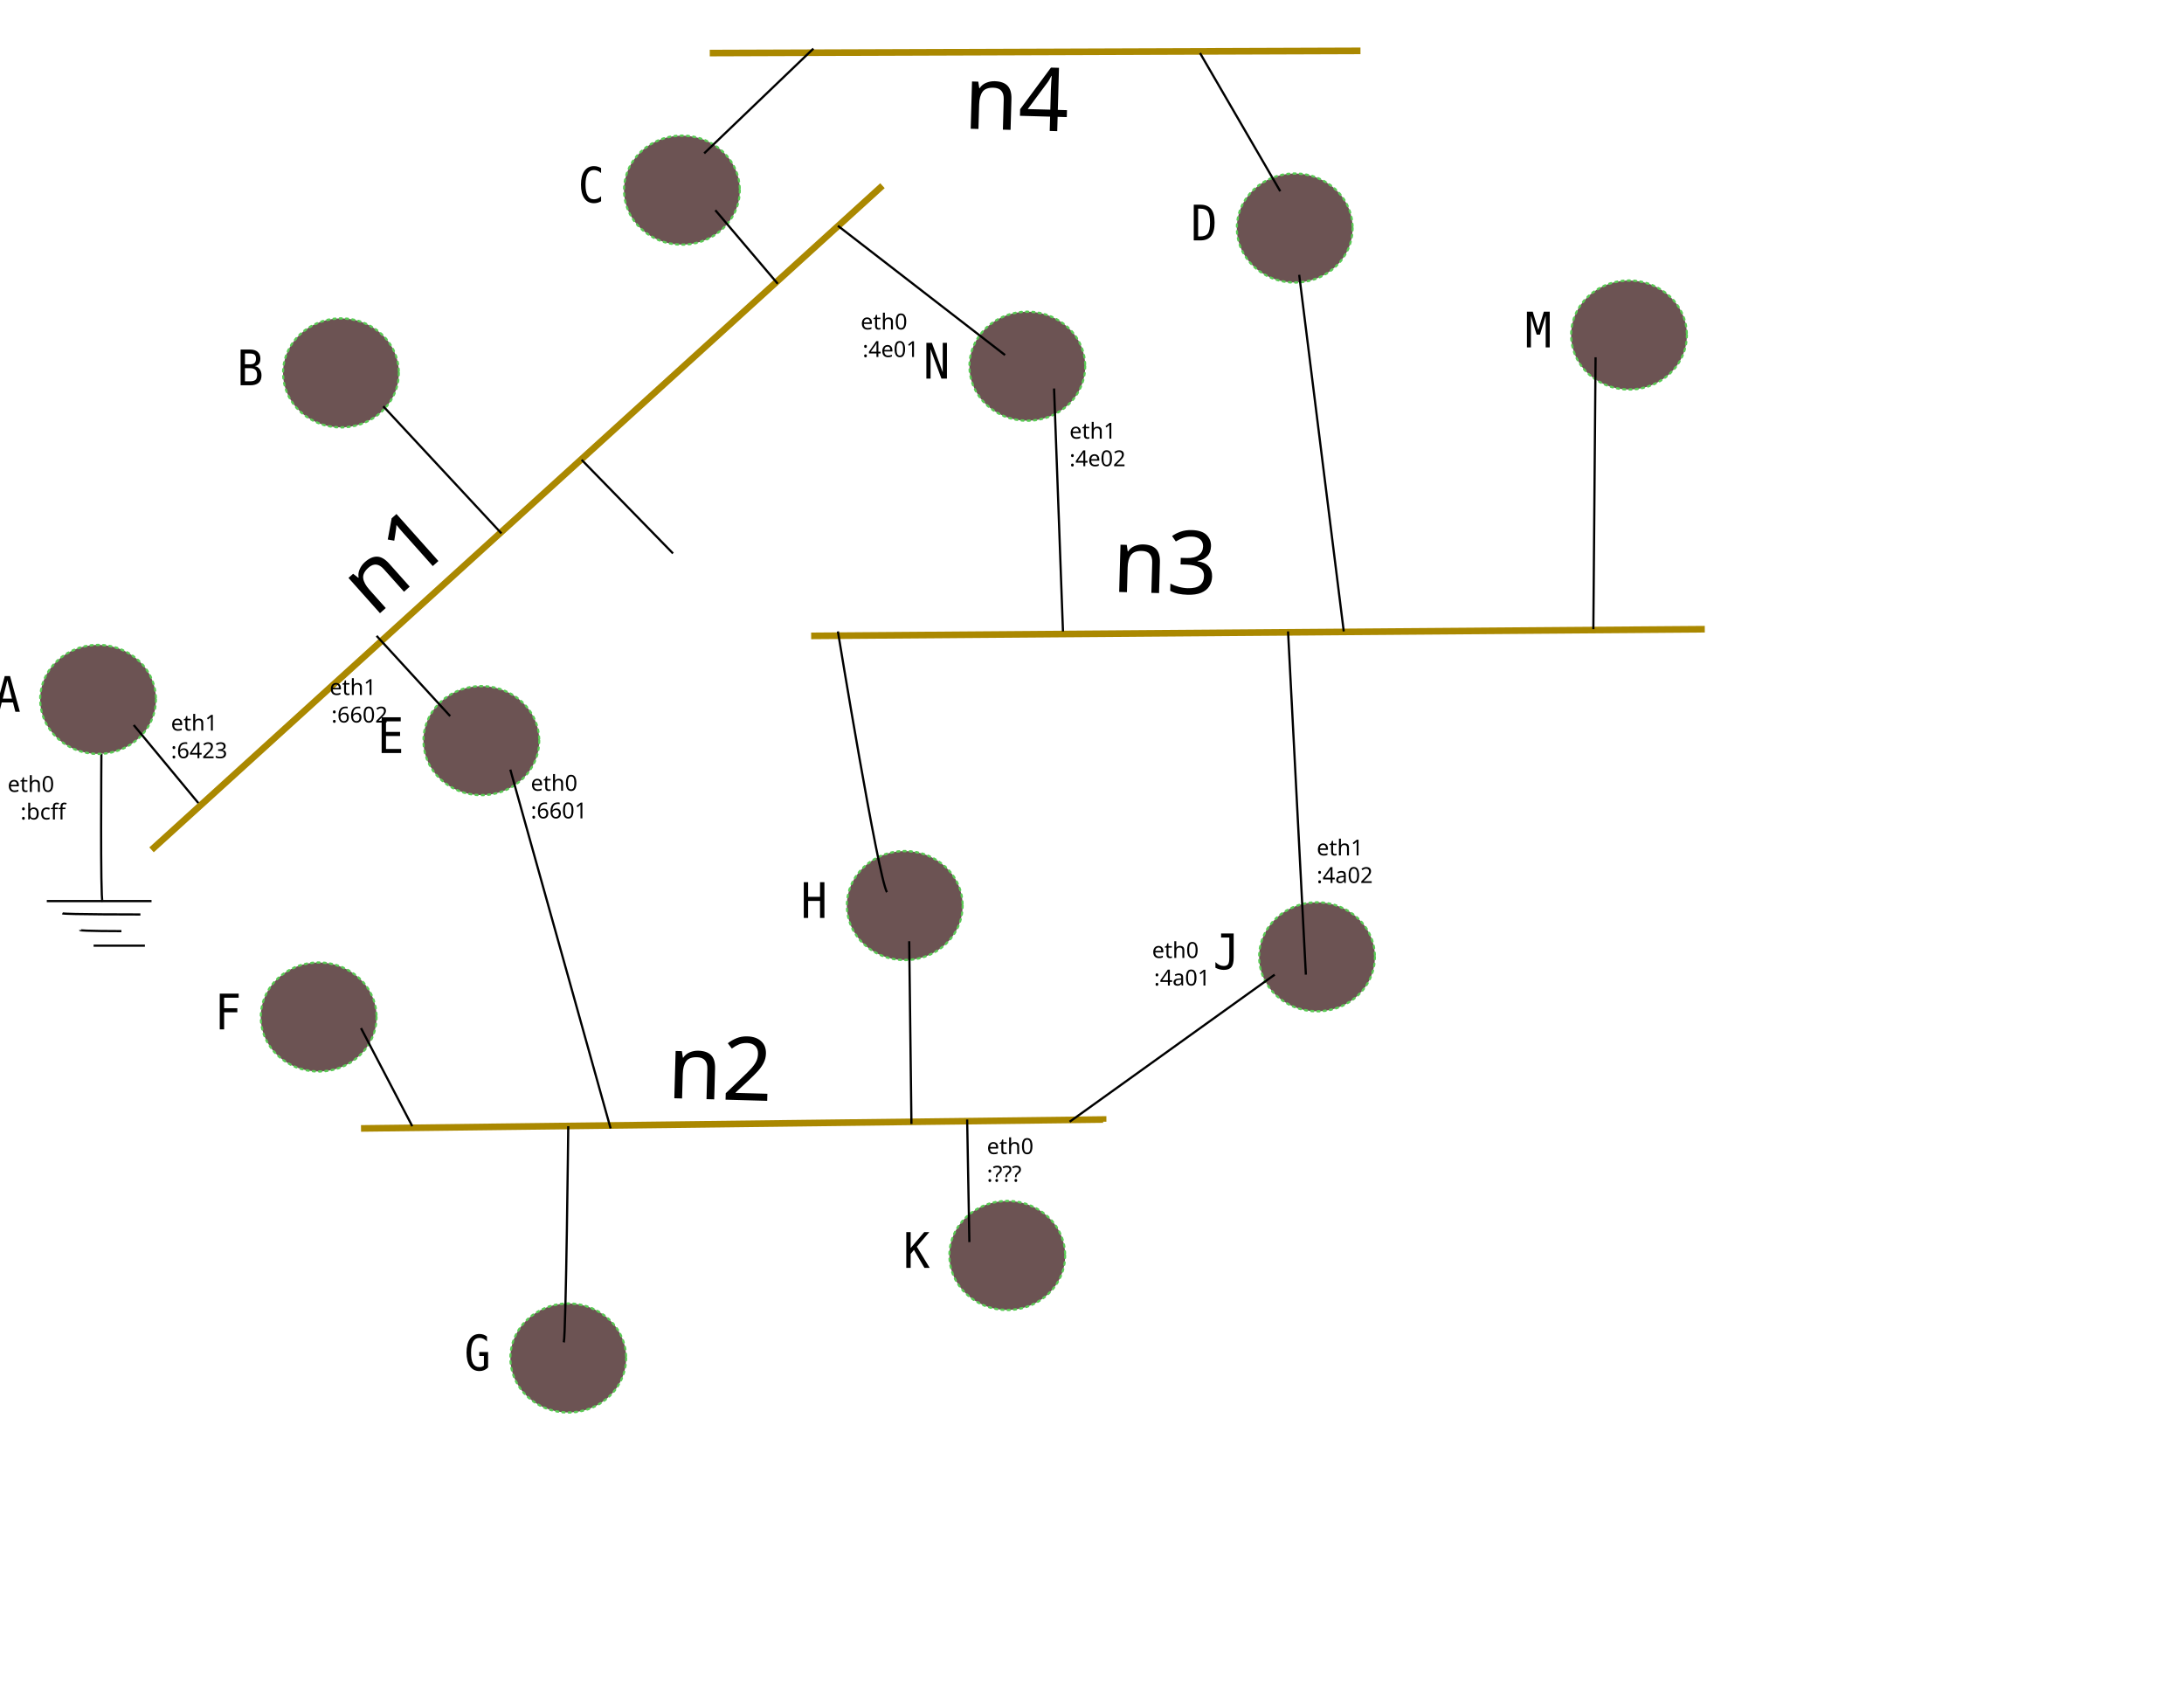
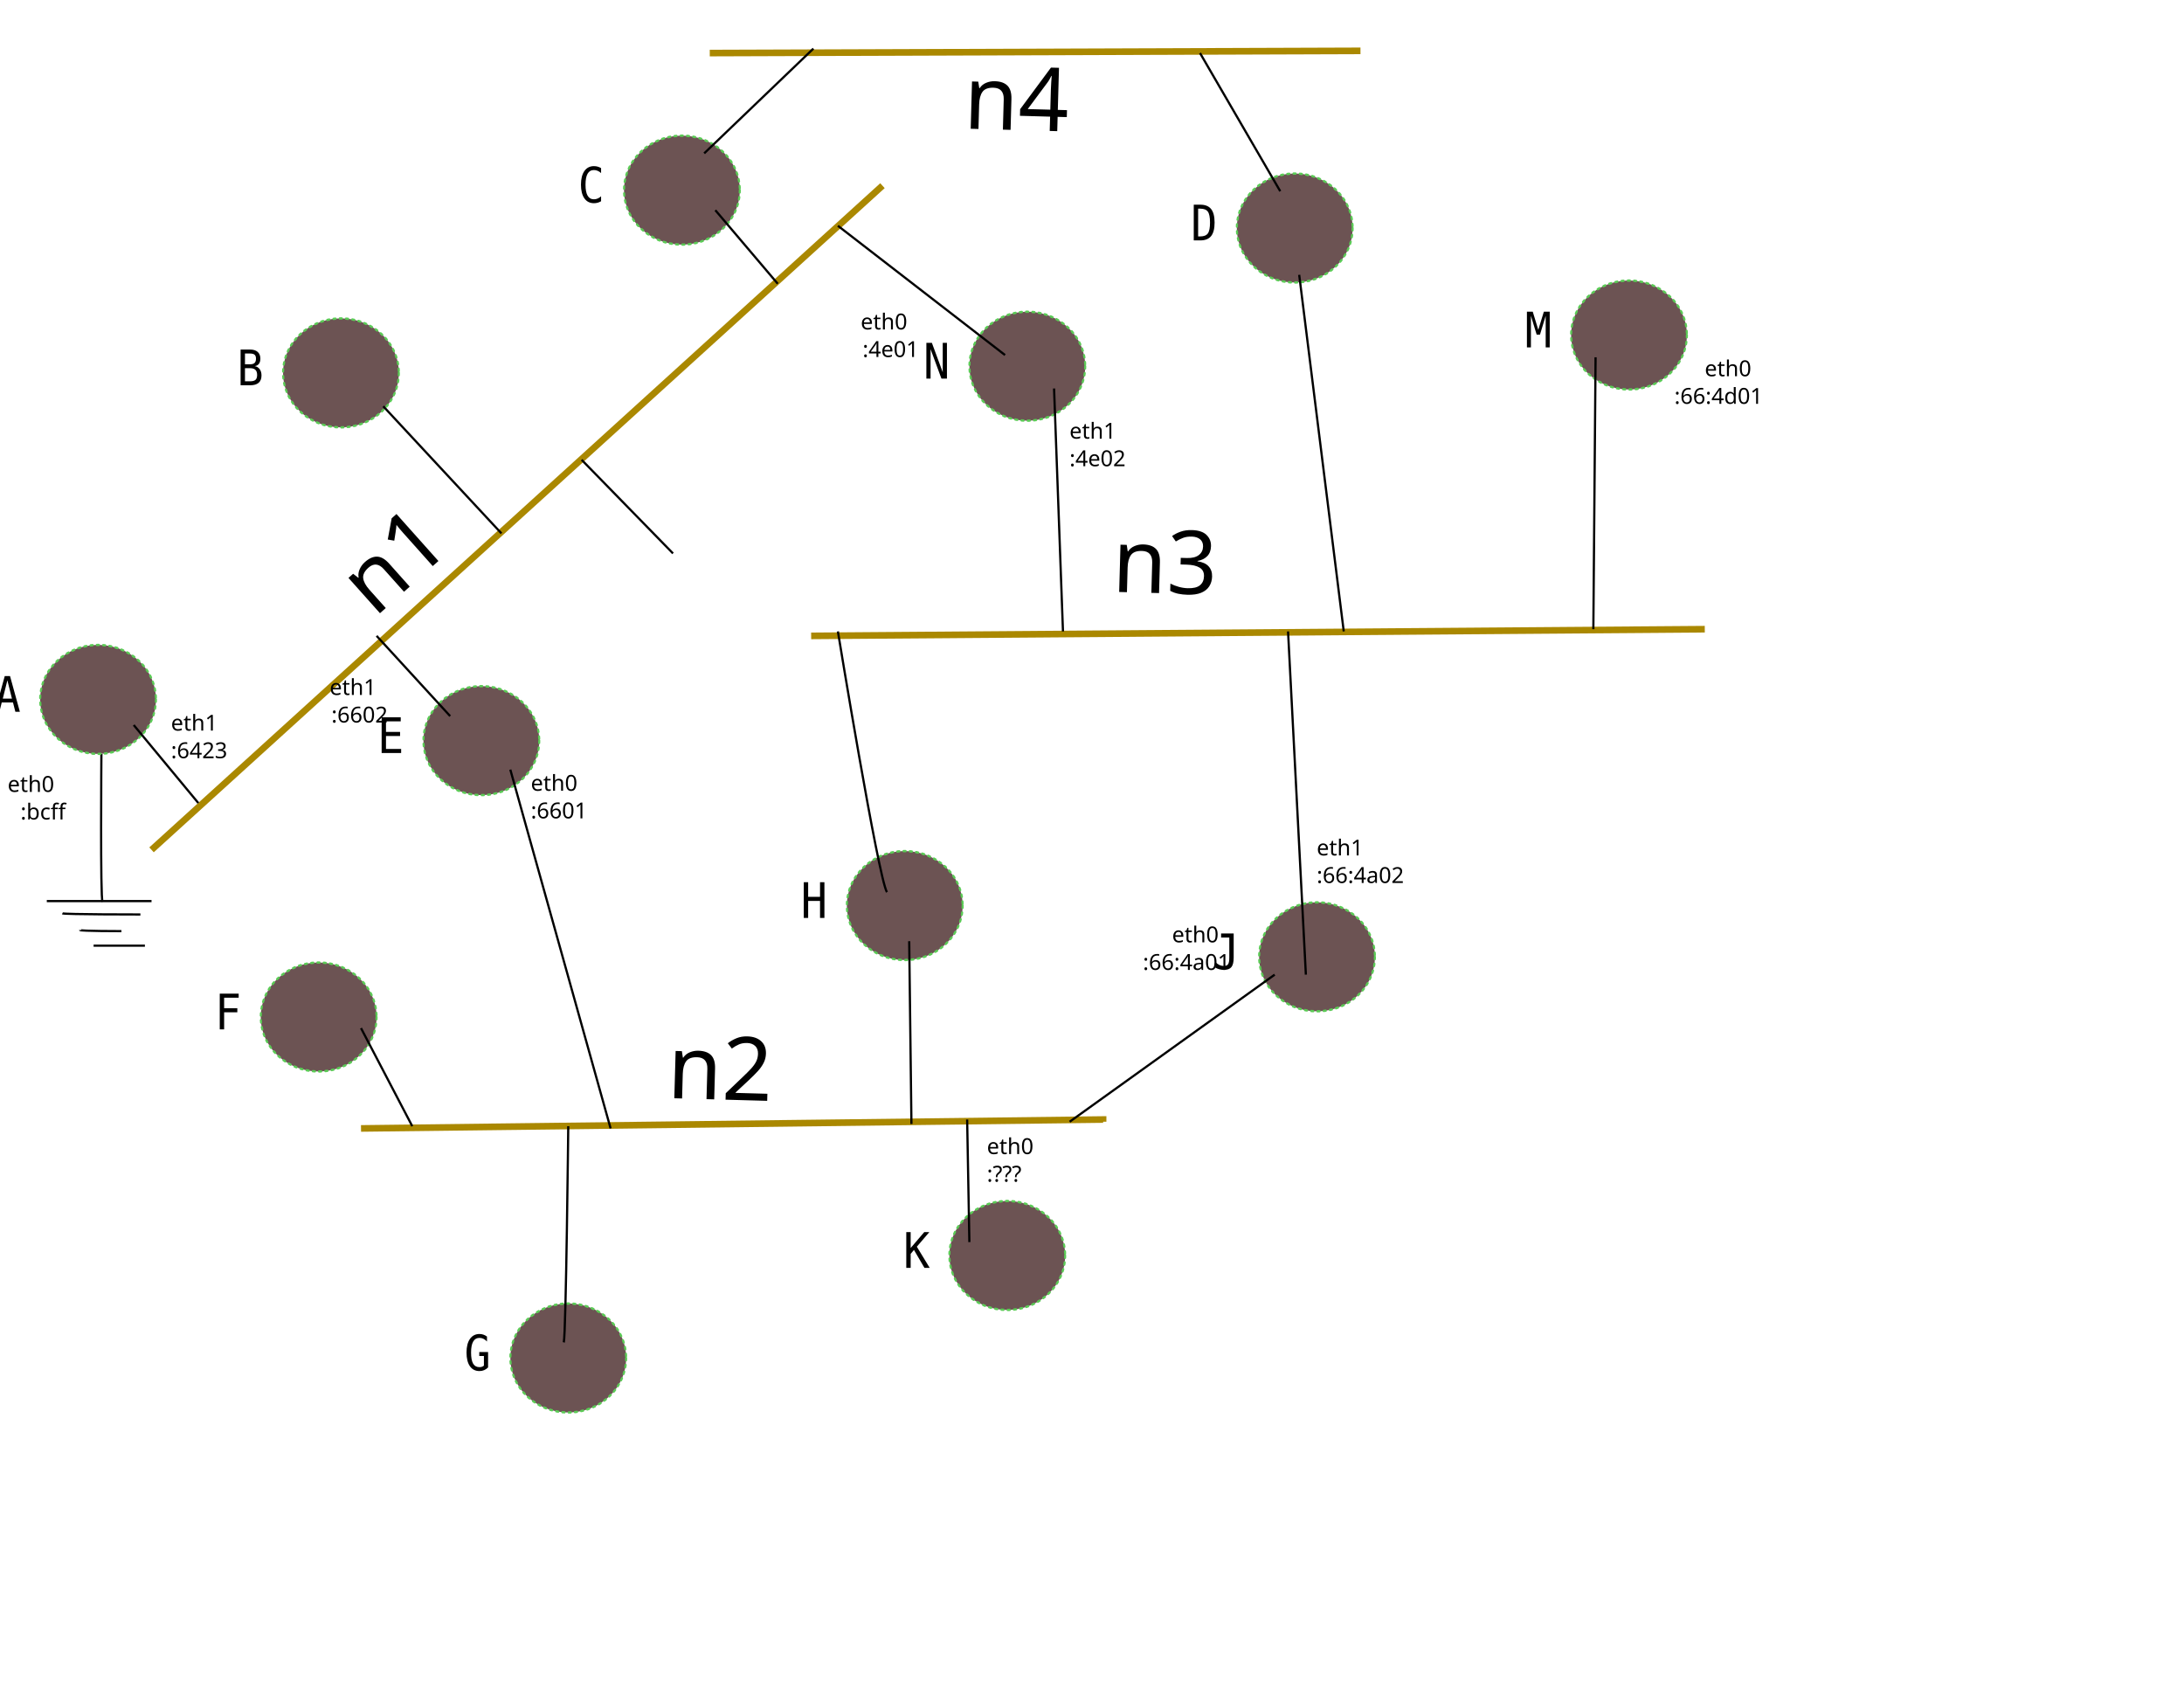
<svg xmlns="http://www.w3.org/2000/svg" width="990" height="765" id="svg2" version="1.0">
  <defs id="defs4">
    </defs>
  <g id="layer1" style="display:inline">
    <text xml:space="preserve" style="font-size:20px;font-style:normal;font-weight:normal;text-align:center;text-anchor:middle;fill:#000000;fill-opacity:1;stroke:none;stroke-width:1px;stroke-linecap:butt;stroke-linejoin:miter;stroke-opacity:1;font-family:Andale Mono" x="41.416" y="318.513" id="text3173">
      <tspan id="tspan3175" x="41.416" y="318.513" />
    </text>
    <g id="g3230">
      <path id="path3208" d="M 21.213,408.416 C 68.69,408.416 68.69,408.416 68.69,408.416" style="fill:none;fill-opacity:0.75;fill-rule:evenodd;stroke:#000000;stroke-width:1px;stroke-linecap:butt;stroke-linejoin:miter;stroke-opacity:1" />
      <path id="path3210" d="M 42.426,428.619 C 89.904,428.619 50.003,428.619 50.003,428.619" style="fill:none;fill-opacity:0.75;fill-rule:evenodd;stroke:#000000;stroke-width:1px;stroke-linecap:butt;stroke-linejoin:miter;stroke-opacity:1" />
      <path id="path3212" d="M 36.345,421.528 C 36.345,422.033 55.033,422.033 55.033,422.033" style="fill:none;fill-opacity:0.75;fill-rule:evenodd;stroke:#000000;stroke-width:1px;stroke-linecap:butt;stroke-linejoin:miter;stroke-opacity:1" />
      <path id="path3214" d="M 28.284,413.972 C 29.294,414.477 63.64,414.477 63.64,414.477" style="fill:none;fill-opacity:0.75;fill-rule:evenodd;stroke:#000000;stroke-width:1px;stroke-linecap:butt;stroke-linejoin:miter;stroke-opacity:1" />
      <path id="path3216" d="M 46.467,408.416 C 45.457,408.416 45.962,341.746 45.962,341.746" style="fill:none;fill-opacity:0.75;fill-rule:evenodd;stroke:#000000;stroke-width:1px;stroke-linecap:butt;stroke-linejoin:miter;stroke-opacity:1" />
    </g>
  </g>
  <g id="layer4" style="display:none">
    <path style="fill:none;fill-opacity:0.75;fill-rule:evenodd;stroke:#000000;stroke-width:1px;stroke-linecap:butt;stroke-linejoin:miter;stroke-opacity:1;display:inline" d="M 145.462,172.04 L 54.548,299.32" id="path3347" />
    <path style="fill:#ff6600;fill-opacity:0.75;fill-rule:evenodd;stroke:#000000;stroke-width:1px;stroke-linecap:butt;stroke-linejoin:miter;stroke-opacity:1" d="M 61.619,322.553 L 196.98,333.665" id="path3351" />
    <path style="fill:none;fill-opacity:0.75;fill-rule:evenodd;stroke:#000000;stroke-width:1px;stroke-linecap:butt;stroke-linejoin:miter;stroke-opacity:1" d="M 125.259,454.883 L 66.67,324.573" id="path3349" />
    <path style="fill:none;fill-opacity:0.75;fill-rule:evenodd;stroke:#000000;stroke-width:1px;stroke-linecap:butt;stroke-linejoin:miter;stroke-opacity:1" d="M 212.132,344.777 L 163.645,450.843" id="path3345" />
    <path style="fill:none;fill-opacity:0.75;fill-rule:evenodd;stroke:#000000;stroke-width:1px;stroke-linecap:butt;stroke-linejoin:miter;stroke-opacity:1" d="M 300.015,278.106 L 241.426,330.634 L 241.426,330.634 L 239.406,330.634" id="path3341" />
    <path style="fill:none;fill-opacity:0.75;fill-rule:evenodd;stroke:#000000;stroke-width:1px;stroke-linecap:butt;stroke-linejoin:miter;stroke-opacity:1" d="M 452.548,156.888 L 328.3,92.238" id="path3339" />
    <path style="fill:none;fill-opacity:0.75;fill-rule:evenodd;stroke:#000000;stroke-width:1px;stroke-linecap:butt;stroke-linejoin:miter;stroke-opacity:1" d="M 716.198,159.919 C 626.295,195.274 341.432,261.944 341.432,261.944" id="path3333" />
    <path style="fill:none;fill-opacity:0.75;fill-rule:evenodd;stroke:#000000;stroke-width:1px;stroke-linecap:butt;stroke-linejoin:miter;stroke-opacity:1" d="M 451.538,188.203 L 409.112,396.294" id="path3337" />
    <path style="fill:none;fill-opacity:0.75;fill-rule:evenodd;stroke:#000000;stroke-width:1px;stroke-linecap:butt;stroke-linejoin:miter;stroke-opacity:1" d="M 478.812,185.172 L 587.909,418.518" id="path3335" />
    <path style="fill:none;fill-opacity:0.75;fill-rule:evenodd;stroke:#000000;stroke-width:1px;stroke-linecap:butt;stroke-linejoin:miter;stroke-opacity:1" d="M 569.726,432.66 L 436.386,415.487" id="path3329" />
    <path style="fill:none;fill-opacity:0.75;fill-rule:evenodd;stroke:#000000;stroke-width:1px;stroke-linecap:butt;stroke-linejoin:miter;stroke-opacity:1" d="M 453.558,546.807 L 418.203,429.629 L 422.244,432.66" id="path3327" />
    <path style="fill:none;fill-opacity:0.75;fill-rule:evenodd;stroke:#000000;stroke-width:1px;stroke-linecap:butt;stroke-linejoin:miter;stroke-opacity:1" d="M 282.843,610.447 C 434.366,573.071 433.355,573.071 433.355,573.071" id="path3325" />
    <path style="fill:none;fill-opacity:0.75;fill-rule:evenodd;stroke:#000000;stroke-width:1px;stroke-linecap:butt;stroke-linejoin:miter;stroke-opacity:1" d="M 616.193,417.508 L 733.371,171.03" id="path3331" />
    <path style="fill:none;fill-opacity:0.75;fill-rule:evenodd;stroke:#000000;stroke-width:1px;stroke-linecap:butt;stroke-linejoin:miter;stroke-opacity:1;display:inline" d="M 210.112,318.513 L 164.655,185.172" id="path3343" />
  </g>
  <g id="layer2" style="display:inline">
    <g id="g3181" transform="matrix(0.9991835,0,0,1.110857,3.6292365e-2,-32.33598)">
-       <path d="m 70.711,314.472 c 0,12.274 -11.759,22.223 -26.264,22.223 -14.505,0 -26.264,-9.95 -26.264,-22.223 0,-12.274 11.759,-22.223 26.264,-22.223 14.505,0 26.264,9.95 26.264,22.223 z" id="path3169" style="opacity:1;fill:#6c5353;fill-opacity:1;fill-rule:nonzero;stroke:#5bcb56;stroke-width:0.949;stroke-linecap:round;stroke-linejoin:miter;marker:none;marker-start:none;marker-mid:none;marker-end:none;stroke-miterlimit:4;stroke-dasharray:0.949, 1.898;stroke-dashoffset:0;stroke-opacity:1;visibility:visible;display:inline;overflow:visible" />
+       <path d="M 70.711,314.472 A 26.264,22.223 0 0 1 44.447,336.695 26.264,22.223 0 0 1 18.183,314.472 26.264,22.223 0 0 1 44.447,292.249 26.264,22.223 0 0 1 70.711,314.472 Z" id="path3169" style="opacity:1;fill:#6c5353;fill-opacity:1;fill-rule:nonzero;stroke:#5bcb56;stroke-width:0.949;stroke-linecap:round;stroke-linejoin:miter;marker:none;marker-start:none;marker-mid:none;marker-end:none;stroke-miterlimit:4;stroke-dasharray:0.949, 1.898;stroke-dashoffset:0;stroke-opacity:1;visibility:visible;display:inline;overflow:visible" />
      <text id="text3177" y="319.523" x="45.457" style="font-size:20px;font-style:normal;font-weight:normal;text-align:center;text-anchor:middle;fill:#000000;fill-opacity:1;stroke:none;stroke-width:1px;stroke-linecap:butt;stroke-linejoin:miter;stroke-opacity:1;font-family:Andale Mono" xml:space="preserve">
        <tspan y="319.523" x="45.457" id="tspan3179">A</tspan>
      </text>
    </g>
    <g id="g3253" transform="matrix(0.9991835,0,0,1.110857,110.1429,-180.3233)">
-       <path d="m 70.711,314.472 c 0,12.274 -11.759,22.223 -26.264,22.223 -14.505,0 -26.264,-9.95 -26.264,-22.223 0,-12.274 11.759,-22.223 26.264,-22.223 14.505,0 26.264,9.95 26.264,22.223 z" id="path3255" style="opacity:1;fill:#6c5353;fill-opacity:1;fill-rule:nonzero;stroke:#5bcb56;stroke-width:0.949;stroke-linecap:round;stroke-linejoin:miter;marker:none;marker-start:none;marker-mid:none;marker-end:none;stroke-miterlimit:4;stroke-dasharray:0.949, 1.898;stroke-dashoffset:0;stroke-opacity:1;visibility:visible;display:inline;overflow:visible" />
+       <path d="M 70.711,314.472 A 26.264,22.223 0 0 1 44.447,336.695 26.264,22.223 0 0 1 18.183,314.472 26.264,22.223 0 0 1 44.447,292.249 26.264,22.223 0 0 1 70.711,314.472 Z" id="path3255" style="opacity:1;fill:#6c5353;fill-opacity:1;fill-rule:nonzero;stroke:#5bcb56;stroke-width:0.949;stroke-linecap:round;stroke-linejoin:miter;marker:none;marker-start:none;marker-mid:none;marker-end:none;stroke-miterlimit:4;stroke-dasharray:0.949, 1.898;stroke-dashoffset:0;stroke-opacity:1;visibility:visible;display:inline;overflow:visible" />
      <text id="text3257" y="319.523" x="45.457" style="font-size:20px;font-style:normal;font-weight:normal;text-align:center;text-anchor:middle;fill:#000000;fill-opacity:1;stroke:none;stroke-width:1px;stroke-linecap:butt;stroke-linejoin:miter;stroke-opacity:1;font-family:Andale Mono" xml:space="preserve">
        <tspan y="319.523" x="45.457" id="tspan3259">B</tspan>
      </text>
    </g>
    <path transform="matrix(0.9991835,0,0,1.110857,421.2699,-183.3538)" d="M 70.711,314.472 A 26.264,22.223 0 1 1 18.183,314.472 A 26.264,22.223 0 1 1 70.711,314.472 z" id="path3271" style="opacity:1;fill:#6c5353;fill-opacity:1;fill-rule:nonzero;stroke:#5bcb56;stroke-width:0.949;stroke-linecap:round;stroke-linejoin:miter;marker:none;marker-start:none;marker-mid:none;marker-end:none;stroke-miterlimit:4;stroke-dasharray:0.949, 1.898;stroke-dashoffset:0;stroke-opacity:1;visibility:visible;display:inline;overflow:visible" />
    <g id="g3293" transform="matrix(0.9991835,0,0,1.110857,264.6963,-263.1558)">
-       <path d="m 70.711,314.472 c 0,12.274 -11.759,22.223 -26.264,22.223 -14.505,0 -26.264,-9.95 -26.264,-22.223 0,-12.274 11.759,-22.223 26.264,-22.223 14.505,0 26.264,9.95 26.264,22.223 z" id="path3295" style="opacity:1;fill:#6c5353;fill-opacity:1;fill-rule:nonzero;stroke:#5bcb56;stroke-width:0.949;stroke-linecap:round;stroke-linejoin:miter;marker:none;marker-start:none;marker-mid:none;marker-end:none;stroke-miterlimit:4;stroke-dasharray:0.949, 1.898;stroke-dashoffset:0;stroke-opacity:1;visibility:visible;display:inline;overflow:visible" />
+       <path d="M 70.711,314.472 A 26.264,22.223 0 0 1 44.447,336.695 26.264,22.223 0 0 1 18.183,314.472 26.264,22.223 0 0 1 44.447,292.249 26.264,22.223 0 0 1 70.711,314.472 Z" id="path3295" style="opacity:1;fill:#6c5353;fill-opacity:1;fill-rule:nonzero;stroke:#5bcb56;stroke-width:0.949;stroke-linecap:round;stroke-linejoin:miter;marker:none;marker-start:none;marker-mid:none;marker-end:none;stroke-miterlimit:4;stroke-dasharray:0.949, 1.898;stroke-dashoffset:0;stroke-opacity:1;visibility:visible;display:inline;overflow:visible" />
      <text id="text3297" y="319.523" x="45.457" style="font-size:20px;font-style:normal;font-weight:normal;text-align:center;text-anchor:middle;fill:#000000;fill-opacity:1;stroke:none;stroke-width:1px;stroke-linecap:butt;stroke-linejoin:miter;stroke-opacity:1;font-family:Andale Mono" xml:space="preserve">
        <tspan y="319.523" x="45.457" id="tspan3299">C</tspan>
      </text>
    </g>
    <g id="g3285" transform="matrix(0.9991835,0,0,1.110857,542.4882,-245.9832)">
-       <path d="m 70.711,314.472 c 0,12.274 -11.759,22.223 -26.264,22.223 -14.505,0 -26.264,-9.95 -26.264,-22.223 0,-12.274 11.759,-22.223 26.264,-22.223 14.505,0 26.264,9.95 26.264,22.223 z" id="path3287" style="fill:#6c5353;fill-opacity:1;fill-rule:nonzero;stroke:#5bcb56;stroke-width:0.949;stroke-linecap:round;stroke-linejoin:miter;stroke-miterlimit:4;stroke-opacity:1;stroke-dasharray:0.949, 1.898;stroke-dashoffset:0;marker:none;visibility:visible;display:inline;overflow:visible" />
+       <path d="M 70.711,314.472 A 26.264,22.223 0 0 1 44.447,336.695 26.264,22.223 0 0 1 18.183,314.472 26.264,22.223 0 0 1 44.447,292.249 26.264,22.223 0 0 1 70.711,314.472 Z" id="path3287" style="fill:#6c5353;fill-opacity:1;fill-rule:nonzero;stroke:#5bcb56;stroke-width:0.949;stroke-linecap:round;stroke-linejoin:miter;stroke-miterlimit:4;stroke-opacity:1;stroke-dasharray:0.949, 1.898;stroke-dashoffset:0;marker:none;visibility:visible;display:inline;overflow:visible" />
      <text id="text3289" y="319.523" x="45.457" style="font-size:20px;font-style:normal;font-weight:normal;text-align:center;text-anchor:middle;fill:#000000;fill-opacity:1;stroke:none;font-family:Andale Mono" xml:space="preserve">
        <tspan y="319.523" x="45.457" id="tspan3291">D</tspan>
      </text>
    </g>
    <g id="g3269" transform="matrix(0.9991835,0,0,1.110857,421.2699,-183.3538)">
      <text id="text3273" y="319.523" x="45.457" style="font-size:20px;font-style:normal;font-weight:normal;text-align:center;text-anchor:middle;fill:#000000;fill-opacity:1;stroke:none;stroke-width:1px;stroke-linecap:butt;stroke-linejoin:miter;stroke-opacity:1;font-family:Andale Mono" xml:space="preserve">
        <tspan y="319.523" x="45.457" id="tspan3275">N</tspan>
      </text>
    </g>
    <g id="g3309" transform="matrix(0.9991835,0,0,1.110857,552.5897,84.33666)">
-       <path d="m 70.711,314.472 c 0,12.274 -11.759,22.223 -26.264,22.223 -14.505,0 -26.264,-9.95 -26.264,-22.223 0,-12.274 11.759,-22.223 26.264,-22.223 14.505,0 26.264,9.95 26.264,22.223 z" id="path3311" style="opacity:1;fill:#6c5353;fill-opacity:1;fill-rule:nonzero;stroke:#5bcb56;stroke-width:0.949;stroke-linecap:round;stroke-linejoin:miter;marker:none;marker-start:none;marker-mid:none;marker-end:none;stroke-miterlimit:4;stroke-dasharray:0.949, 1.898;stroke-dashoffset:0;stroke-opacity:1;visibility:visible;display:inline;overflow:visible" />
+       <path d="M 70.711,314.472 A 26.264,22.223 0 0 1 44.447,336.695 26.264,22.223 0 0 1 18.183,314.472 26.264,22.223 0 0 1 44.447,292.249 26.264,22.223 0 0 1 70.711,314.472 Z" id="path3311" style="opacity:1;fill:#6c5353;fill-opacity:1;fill-rule:nonzero;stroke:#5bcb56;stroke-width:0.949;stroke-linecap:round;stroke-linejoin:miter;marker:none;marker-start:none;marker-mid:none;marker-end:none;stroke-miterlimit:4;stroke-dasharray:0.949, 1.898;stroke-dashoffset:0;stroke-opacity:1;visibility:visible;display:inline;overflow:visible" />
      <text id="text3313" y="319.523" x="45.457" style="font-size:20px;font-style:normal;font-weight:normal;text-align:center;text-anchor:middle;fill:#000000;fill-opacity:1;stroke:none;stroke-width:1px;stroke-linecap:butt;stroke-linejoin:miter;stroke-opacity:1;font-family:Andale Mono" xml:space="preserve">
        <tspan y="319.523" x="45.457" id="tspan3315">J</tspan>
      </text>
    </g>
    <g id="g3277" transform="matrix(0.9991835,0,0,1.110857,365.7115,61.10315)">
-       <path d="m 70.711,314.472 c 0,12.274 -11.759,22.223 -26.264,22.223 -14.505,0 -26.264,-9.95 -26.264,-22.223 0,-12.274 11.759,-22.223 26.264,-22.223 14.505,0 26.264,9.95 26.264,22.223 z" id="path3279" style="opacity:1;fill:#6c5353;fill-opacity:1;fill-rule:nonzero;stroke:#5bcb56;stroke-width:0.949;stroke-linecap:round;stroke-linejoin:miter;marker:none;marker-start:none;marker-mid:none;marker-end:none;stroke-miterlimit:4;stroke-dasharray:0.949, 1.898;stroke-dashoffset:0;stroke-opacity:1;visibility:visible;display:inline;overflow:visible" />
+       <path d="M 70.711,314.472 A 26.264,22.223 0 0 1 44.447,336.695 26.264,22.223 0 0 1 18.183,314.472 26.264,22.223 0 0 1 44.447,292.249 26.264,22.223 0 0 1 70.711,314.472 Z" id="path3279" style="opacity:1;fill:#6c5353;fill-opacity:1;fill-rule:nonzero;stroke:#5bcb56;stroke-width:0.949;stroke-linecap:round;stroke-linejoin:miter;marker:none;marker-start:none;marker-mid:none;marker-end:none;stroke-miterlimit:4;stroke-dasharray:0.949, 1.898;stroke-dashoffset:0;stroke-opacity:1;visibility:visible;display:inline;overflow:visible" />
      <text id="text3281" y="319.523" x="45.457" style="font-size:20px;font-style:normal;font-weight:normal;text-align:center;text-anchor:middle;fill:#000000;fill-opacity:1;stroke:none;stroke-width:1px;stroke-linecap:butt;stroke-linejoin:miter;stroke-opacity:1;font-family:Andale Mono" xml:space="preserve">
        <tspan y="319.523" x="45.457" id="tspan3283">H</tspan>
      </text>
    </g>
    <g id="g3261" transform="matrix(0.9991835,0,0,1.110857,412.1785,219.6971)">
-       <path d="m 70.711,314.472 c 0,12.274 -11.759,22.223 -26.264,22.223 -14.505,0 -26.264,-9.95 -26.264,-22.223 0,-12.274 11.759,-22.223 26.264,-22.223 14.505,0 26.264,9.95 26.264,22.223 z" id="path3263" style="opacity:1;fill:#6c5353;fill-opacity:1;fill-rule:nonzero;stroke:#5bcb56;stroke-width:0.949;stroke-linecap:round;stroke-linejoin:miter;marker:none;marker-start:none;marker-mid:none;marker-end:none;stroke-miterlimit:4;stroke-dasharray:0.949, 1.898;stroke-dashoffset:0;stroke-opacity:1;visibility:visible;display:inline;overflow:visible" />
+       <path d="M 70.711,314.472 A 26.264,22.223 0 0 1 44.447,336.695 26.264,22.223 0 0 1 18.183,314.472 26.264,22.223 0 0 1 44.447,292.249 26.264,22.223 0 0 1 70.711,314.472 Z" id="path3263" style="opacity:1;fill:#6c5353;fill-opacity:1;fill-rule:nonzero;stroke:#5bcb56;stroke-width:0.949;stroke-linecap:round;stroke-linejoin:miter;marker:none;marker-start:none;marker-mid:none;marker-end:none;stroke-miterlimit:4;stroke-dasharray:0.949, 1.898;stroke-dashoffset:0;stroke-opacity:1;visibility:visible;display:inline;overflow:visible" />
      <text id="text3265" y="319.523" x="45.457" style="font-size:20px;font-style:normal;font-weight:normal;text-align:center;text-anchor:middle;fill:#000000;fill-opacity:1;stroke:none;stroke-width:1px;stroke-linecap:butt;stroke-linejoin:miter;stroke-opacity:1;font-family:Andale Mono" xml:space="preserve">
        <tspan y="319.523" x="45.457" id="tspan3267">K</tspan>
      </text>
    </g>
    <g id="g3301" transform="matrix(0.9991835,0,0,1.110857,213.1785,266.1641)">
-       <path d="m 70.711,314.472 c 0,12.274 -11.759,22.223 -26.264,22.223 -14.505,0 -26.264,-9.95 -26.264,-22.223 0,-12.274 11.759,-22.223 26.264,-22.223 14.505,0 26.264,9.95 26.264,22.223 z" id="path3303" style="opacity:1;fill:#6c5353;fill-opacity:1;fill-rule:nonzero;stroke:#5bcb56;stroke-width:0.949;stroke-linecap:round;stroke-linejoin:miter;marker:none;marker-start:none;marker-mid:none;marker-end:none;stroke-miterlimit:4;stroke-dasharray:0.949, 1.898;stroke-dashoffset:0;stroke-opacity:1;visibility:visible;display:inline;overflow:visible" />
+       <path d="M 70.711,314.472 A 26.264,22.223 0 0 1 44.447,336.695 26.264,22.223 0 0 1 18.183,314.472 26.264,22.223 0 0 1 44.447,292.249 26.264,22.223 0 0 1 70.711,314.472 Z" id="path3303" style="opacity:1;fill:#6c5353;fill-opacity:1;fill-rule:nonzero;stroke:#5bcb56;stroke-width:0.949;stroke-linecap:round;stroke-linejoin:miter;marker:none;marker-start:none;marker-mid:none;marker-end:none;stroke-miterlimit:4;stroke-dasharray:0.949, 1.898;stroke-dashoffset:0;stroke-opacity:1;visibility:visible;display:inline;overflow:visible" />
      <text id="text3305" y="319.523" x="45.457" style="font-size:20px;font-style:normal;font-weight:normal;text-align:center;text-anchor:middle;fill:#000000;fill-opacity:1;stroke:none;stroke-width:1px;stroke-linecap:butt;stroke-linejoin:miter;stroke-opacity:1;font-family:Andale Mono" xml:space="preserve">
        <tspan y="319.523" x="45.457" id="tspan3307">G</tspan>
      </text>
    </g>
    <g id="g3245" transform="matrix(0.9991835,0,0,1.110857,100.0414,111.6108)">
-       <path d="m 70.711,314.472 c 0,12.274 -11.759,22.223 -26.264,22.223 -14.505,0 -26.264,-9.95 -26.264,-22.223 0,-12.274 11.759,-22.223 26.264,-22.223 14.505,0 26.264,9.95 26.264,22.223 z" id="path3247" style="opacity:1;fill:#6c5353;fill-opacity:1;fill-rule:nonzero;stroke:#5bcb56;stroke-width:0.949;stroke-linecap:round;stroke-linejoin:miter;marker:none;marker-start:none;marker-mid:none;marker-end:none;stroke-miterlimit:4;stroke-dasharray:0.949, 1.898;stroke-dashoffset:0;stroke-opacity:1;visibility:visible;display:inline;overflow:visible" />
+       <path d="M 70.711,314.472 A 26.264,22.223 0 0 1 44.447,336.695 26.264,22.223 0 0 1 18.183,314.472 26.264,22.223 0 0 1 44.447,292.249 26.264,22.223 0 0 1 70.711,314.472 Z" id="path3247" style="opacity:1;fill:#6c5353;fill-opacity:1;fill-rule:nonzero;stroke:#5bcb56;stroke-width:0.949;stroke-linecap:round;stroke-linejoin:miter;marker:none;marker-start:none;marker-mid:none;marker-end:none;stroke-miterlimit:4;stroke-dasharray:0.949, 1.898;stroke-dashoffset:0;stroke-opacity:1;visibility:visible;display:inline;overflow:visible" />
      <text id="text3249" y="319.523" x="45.457" style="font-size:20px;font-style:normal;font-weight:normal;text-align:center;text-anchor:middle;fill:#000000;fill-opacity:1;stroke:none;stroke-width:1px;stroke-linecap:butt;stroke-linejoin:miter;stroke-opacity:1;font-family:Andale Mono" xml:space="preserve">
        <tspan y="319.523" x="45.457" id="tspan3251">F</tspan>
      </text>
    </g>
    <g id="g3237" transform="matrix(0.9991835,0,0,1.110857,173.7825,-13.64814)">
-       <path d="m 70.711,314.472 c 0,12.274 -11.759,22.223 -26.264,22.223 -14.505,0 -26.264,-9.95 -26.264,-22.223 0,-12.274 11.759,-22.223 26.264,-22.223 14.505,0 26.264,9.95 26.264,22.223 z" id="path3239" style="opacity:1;fill:#6c5353;fill-opacity:1;fill-rule:nonzero;stroke:#5bcb56;stroke-width:0.949;stroke-linecap:round;stroke-linejoin:miter;marker:none;marker-start:none;marker-mid:none;marker-end:none;stroke-miterlimit:4;stroke-dasharray:0.949, 1.898;stroke-dashoffset:0;stroke-opacity:1;visibility:visible;display:inline;overflow:visible" />
+       <path d="M 70.711,314.472 A 26.264,22.223 0 0 1 44.447,336.695 26.264,22.223 0 0 1 18.183,314.472 26.264,22.223 0 0 1 44.447,292.249 26.264,22.223 0 0 1 70.711,314.472 Z" id="path3239" style="opacity:1;fill:#6c5353;fill-opacity:1;fill-rule:nonzero;stroke:#5bcb56;stroke-width:0.949;stroke-linecap:round;stroke-linejoin:miter;marker:none;marker-start:none;marker-mid:none;marker-end:none;stroke-miterlimit:4;stroke-dasharray:0.949, 1.898;stroke-dashoffset:0;stroke-opacity:1;visibility:visible;display:inline;overflow:visible" />
      <text id="text3241" y="319.523" x="45.457" style="font-size:20px;font-style:normal;font-weight:normal;text-align:center;text-anchor:middle;fill:#000000;fill-opacity:1;stroke:none;stroke-width:1px;stroke-linecap:butt;stroke-linejoin:miter;stroke-opacity:1;font-family:Andale Mono" xml:space="preserve">
        <tspan y="319.523" x="45.457" id="tspan3243">E</tspan>
      </text>
    </g>
    <g style="display:inline" id="g3317" transform="matrix(0.9991835,0,0,1.110857,694.0111,-197.4959)">
-       <path d="m 70.711,314.472 c 0,12.274 -11.759,22.223 -26.264,22.223 -14.505,0 -26.264,-9.95 -26.264,-22.223 0,-12.274 11.759,-22.223 26.264,-22.223 14.505,0 26.264,9.95 26.264,22.223 z" id="path3319" style="opacity:1;fill:#6c5353;fill-opacity:1;fill-rule:nonzero;stroke:#5bcb56;stroke-width:0.949;stroke-linecap:round;stroke-linejoin:miter;marker:none;marker-start:none;marker-mid:none;marker-end:none;stroke-miterlimit:4;stroke-dasharray:0.949, 1.898;stroke-dashoffset:0;stroke-opacity:1;visibility:visible;display:inline;overflow:visible" />
+       <path d="M 70.711,314.472 A 26.264,22.223 0 0 1 44.447,336.695 26.264,22.223 0 0 1 18.183,314.472 26.264,22.223 0 0 1 44.447,292.249 26.264,22.223 0 0 1 70.711,314.472 Z" id="path3319" style="opacity:1;fill:#6c5353;fill-opacity:1;fill-rule:nonzero;stroke:#5bcb56;stroke-width:0.949;stroke-linecap:round;stroke-linejoin:miter;marker:none;marker-start:none;marker-mid:none;marker-end:none;stroke-miterlimit:4;stroke-dasharray:0.949, 1.898;stroke-dashoffset:0;stroke-opacity:1;visibility:visible;display:inline;overflow:visible" />
      <text id="text3321" y="319.523" x="45.457" style="font-size:20px;font-style:normal;font-weight:normal;text-align:center;text-anchor:middle;fill:#000000;fill-opacity:1;stroke:none;stroke-width:1px;stroke-linecap:butt;stroke-linejoin:miter;stroke-opacity:1;font-family:Andale Mono" xml:space="preserve">
        <tspan y="319.523" x="45.457" id="tspan3323">M</tspan>
      </text>
    </g>
  </g>
  <g id="layer3" style="display:inline">
    <path style="fill:#aa8800;fill-opacity:0.75;fill-rule:evenodd;stroke:#aa8800;stroke-width:3;stroke-linecap:butt;stroke-linejoin:miter;stroke-opacity:1;display:inline;stroke-miterlimit:4;stroke-dasharray:none" d="M 68.69,385.183 L 400.02,84.157" id="path3355" />
    <path style="fill:#000000;fill-opacity:1;fill-rule:evenodd;display:inline;stroke:#aa8800;stroke-opacity:1;stroke-width:3;stroke-miterlimit:4;stroke-dasharray:none" d="M 367.696,288.208 L 772.767,285.178" id="path3357" />
    <path style="fill:#aa8800;fill-opacity:0.75;fill-rule:evenodd;stroke:#aa8800;stroke-width:3;stroke-linecap:butt;stroke-linejoin:miter;stroke-opacity:1;display:inline;stroke-miterlimit:4;stroke-dasharray:none" d="M 163.645,511.452 L 500.026,507.411 L 500.026,508.421" id="path3353" />
    <path style="fill:none;fill-opacity:0.75;fill-rule:evenodd;stroke:#000000;stroke-width:1px;stroke-linecap:butt;stroke-linejoin:miter;stroke-opacity:1" d="M 89.904,363.969 L 60.609,328.614 L 60.609,328.614" id="path4902" />
    <path style="fill:none;fill-opacity:0.75;fill-rule:evenodd;stroke:#000000;stroke-width:1px;stroke-linecap:butt;stroke-linejoin:miter;stroke-opacity:1" d="M 227.284,241.741 L 173.746,184.162" id="path4904" />
    <path style="fill:none;fill-opacity:0.75;fill-rule:evenodd;stroke:#000000;stroke-width:1px;stroke-linecap:butt;stroke-linejoin:miter;stroke-opacity:1" d="M 352.543,128.604 L 324.259,95.269" id="path4906" />
    <path style="fill:none;fill-opacity:0.75;fill-rule:evenodd;stroke:#000000;stroke-width:1px;stroke-linecap:butt;stroke-linejoin:miter;stroke-opacity:1" d="M 379.817,102.34 L 455.579,160.929" id="path4908" />
    <path style="fill:none;fill-opacity:0.75;fill-rule:evenodd;stroke:#000000;stroke-width:1px;stroke-linecap:butt;stroke-linejoin:miter;stroke-opacity:1" d="M 263.65,208.406 L 305.066,250.832" id="path4910" />
    <path style="fill:none;fill-opacity:0.75;fill-rule:evenodd;stroke:#000000;stroke-width:1px;stroke-linecap:butt;stroke-linejoin:miter;stroke-opacity:1" d="M 170.716,288.208 L 204.051,324.573" id="path4912" />
    <path style="fill:none;fill-opacity:0.75;fill-rule:evenodd;stroke:#000000;stroke-width:1px;stroke-linecap:butt;stroke-linejoin:miter;stroke-opacity:1" d="M 163.645,465.995 L 186.878,510.442" id="path4914" />
    <path style="fill:none;fill-opacity:0.75;fill-rule:evenodd;stroke:#000000;stroke-width:1px;stroke-linecap:butt;stroke-linejoin:miter;stroke-opacity:1" d="M 255.569,608.426 C 256.579,604.386 257.589,510.442 257.589,510.442" id="path4916" />
    <path style="fill:none;fill-opacity:0.75;fill-rule:evenodd;stroke:#000000;stroke-width:1px;stroke-linecap:butt;stroke-linejoin:miter;stroke-opacity:1" d="M 439.416,562.969 L 438.406,507.411" id="path4918" />
    <path style="fill:none;fill-opacity:0.75;fill-rule:evenodd;stroke:#000000;stroke-width:1px;stroke-linecap:butt;stroke-linejoin:miter;stroke-opacity:1" d="M 412.142,426.599 L 413.152,509.431" id="path4920" />
    <path style="fill:none;fill-opacity:0.75;fill-rule:evenodd;stroke:#000000;stroke-width:1px;stroke-linecap:butt;stroke-linejoin:miter;stroke-opacity:1" d="M 591.949,441.751 L 583.868,286.188" id="path4922" />
    <path style="fill:none;fill-opacity:0.75;fill-rule:evenodd;stroke:#000000;stroke-width:1px;stroke-linecap:butt;stroke-linejoin:miter;stroke-opacity:1" d="M 577.807,441.751 L 484.873,508.421" id="path4924" />
    <path style="fill:none;fill-opacity:0.75;fill-rule:evenodd;stroke:#000000;stroke-width:1px;stroke-linecap:butt;stroke-linejoin:miter;stroke-opacity:1" d="M 402.041,404.376 C 398,397.304 379.817,286.188 379.817,286.188" id="path4926" />
    <path style="fill:none;fill-opacity:0.75;fill-rule:evenodd;stroke:#000000;stroke-width:1px;stroke-linecap:butt;stroke-linejoin:miter;stroke-opacity:1" d="M 231.325,348.817 L 276.782,511.452" id="path4928" />
    <path style="fill:none;stroke:#000000;stroke-width:1px;stroke-linecap:butt;stroke-linejoin:miter;stroke-opacity:1" d="m 588.919,124.563 20.203,161.624" id="path4930" />
    <path style="fill:none;fill-opacity:0.75;fill-rule:evenodd;stroke:#000000;stroke-width:1px;stroke-linecap:butt;stroke-linejoin:miter;stroke-opacity:1" d="M 477.802,176.081 L 481.843,286.188" id="path4932" />
    <path style="fill:none;fill-opacity:0.75;fill-rule:evenodd;stroke:#000000;stroke-width:1px;stroke-linecap:butt;stroke-linejoin:miter;stroke-opacity:1" d="M 723.269,161.939 L 722.259,285.178" id="path4934" />
    <text xml:space="preserve" style="font-size:10px;font-style:normal;font-weight:normal;text-align:end;line-height:125%;letter-spacing:0px;word-spacing:0px;text-anchor:end;fill:#000000;fill-opacity:1;stroke:none;font-family:Sans" x="42.785" y="358.919" id="text3076">
      <tspan id="tspan3078" x="42.785" y="358.919">eth0</tspan>
      <tspan x="42.785" y="371.419" id="tspan3080">:bcff</tspan>
    </text>
    <text xml:space="preserve" style="font-size:10px;font-style:normal;font-weight:normal;text-align:start;line-height:125%;letter-spacing:0px;word-spacing:0px;text-anchor:start;fill:#000000;fill-opacity:1;stroke:none;display:inline;font-family:Sans" x="77.494" y="331.143" id="text3076-8">
      <tspan id="tspan3078-4" x="77.494" y="331.143">eth1</tspan>
      <tspan x="77.494" y="343.643" id="tspan3080-5">:6423</tspan>
    </text>
    <text xml:space="preserve" style="font-size:10px;font-style:normal;font-weight:normal;text-align:end;line-height:125%;letter-spacing:0px;word-spacing:0px;text-anchor:end;fill:#000000;fill-opacity:1;stroke:none;display:inline;font-family:Sans" x="188.76" y="314.98" id="text3076-8-5">
      <tspan id="tspan3078-4-3" x="188.76" y="314.98">eth1</tspan>
      <tspan x="188.76" y="327.48" id="tspan3080-5-6">:6602</tspan>
    </text>
    <text xml:space="preserve" style="font-size:10px;font-style:normal;font-weight:normal;text-align:start;line-height:125%;letter-spacing:0px;word-spacing:0px;text-anchor:start;fill:#000000;fill-opacity:1;stroke:none;display:inline;font-family:Sans" x="240.6" y="358.417" id="text3076-87">
      <tspan id="tspan3078-5" x="240.6" y="358.417">eth0</tspan>
      <tspan x="240.6" y="370.917" id="tspan3080-6">:6601</tspan>
    </text>
    <text xml:space="preserve" style="font-size:10px;font-style:normal;font-weight:normal;text-align:start;line-height:125%;letter-spacing:0px;word-spacing:0px;text-anchor:start;fill:#000000;fill-opacity:1;stroke:none;display:inline;font-family:Sans" x="447.343" y="523.072" id="text3076-8-5-7">
      <tspan id="tspan3078-4-3-9" x="447.343" y="523.072">eth0</tspan>
      <tspan x="447.343" y="535.572" id="tspan3080-5-6-0">:???</tspan>
    </text>
-     <text xml:space="preserve" style="font-size:10px;font-style:normal;font-weight:normal;text-align:end;line-height:125%;letter-spacing:0px;word-spacing:0px;text-anchor:end;fill:#000000;fill-opacity:1;stroke:none;display:inline;font-family:Sans" x="561.561" y="434.178" id="text3076-87-3">
-       <tspan id="tspan3078-5-5" x="561.561" y="434.178">eth0</tspan>
-       <tspan x="561.561" y="446.678" id="tspan3080-6-0">:4a01</tspan>
+     <text xml:space="preserve" style="font-style:normal;font-weight:normal;font-size:10px;line-height:125%;font-family:Sans;text-align:end;letter-spacing:0px;word-spacing:0px;text-anchor:end;display:inline;fill:#000000;fill-opacity:1;stroke:none" x="812.079" y="170.529" id="text3076-87-3">
+       <tspan id="tspan3078-5-5" x="812.079" y="170.529">eth0</tspan>
+       <tspan x="812.079" y="183.029" id="tspan3080-6-0">:66:4d01</tspan>
    </text>
-     <text xml:space="preserve" style="font-size:10px;font-style:normal;font-weight:normal;text-align:start;line-height:125%;letter-spacing:0px;word-spacing:0px;text-anchor:start;fill:#000000;fill-opacity:1;stroke:none;display:inline;font-family:Sans" x="596.845" y="387.711" id="text3076-8-5-2">
+     <text xml:space="preserve" style="font-style:normal;font-weight:normal;font-size:10px;line-height:125%;font-family:Sans;text-align:start;letter-spacing:0px;word-spacing:0px;text-anchor:start;display:inline;fill:#000000;fill-opacity:1;stroke:none" x="596.845" y="387.711" id="text3076-8-5-2">
      <tspan id="tspan3078-4-3-2" x="596.845" y="387.711">eth1</tspan>
-       <tspan x="596.845" y="400.211" id="tspan3080-5-6-6">:4a02</tspan>
+       <tspan x="596.845" y="400.211" id="tspan3080-5-6-6">:66:4a02</tspan>
    </text>
    <text xml:space="preserve" style="font-size:40px;font-style:normal;font-weight:normal;line-height:125%;letter-spacing:0px;word-spacing:0px;fill:#000000;fill-opacity:1;stroke:none;font-family:Sans" x="-60" y="322.042" id="text3097" transform="matrix(0.7460013,-0.6659445,0.6659445,0.7460013,0,0)">
      <tspan id="tspan3099" x="-60" y="322.042">n1</tspan>
    </text>
    <text xml:space="preserve" style="font-size:40px;font-style:normal;font-weight:normal;line-height:125%;letter-spacing:0px;word-spacing:0px;fill:#000000;fill-opacity:1;stroke:none;display:inline;font-family:Sans" x="511.166" y="254.123" id="text3097-3" transform="matrix(0.999615,0.02774732,-0.02774732,0.999615,0,0)">
      <tspan id="tspan3099-5" x="511.166" y="254.123">n3</tspan>
    </text>
    <text xml:space="preserve" style="font-size:40px;font-style:normal;font-weight:normal;line-height:125%;letter-spacing:0px;word-spacing:0px;fill:#000000;fill-opacity:1;stroke:none;display:inline;font-family:Sans" x="315.956" y="489.098" id="text3097-3-9" transform="matrix(0.999615,0.02774732,-0.02774732,0.999615,0,0)">
      <tspan id="tspan3099-5-8" x="315.956" y="489.098">n2</tspan>
    </text>
    <text xml:space="preserve" style="font-size:10px;font-style:normal;font-weight:normal;text-align:end;line-height:125%;letter-spacing:0px;word-spacing:0px;text-anchor:end;fill:#000000;fill-opacity:1;stroke:none;display:inline;font-family:Sans" x="429.474" y="149.315" id="text3076-8-5-9">
      <tspan x="429.474" y="149.315" id="tspan3080-5-6-9">eth0</tspan>
      <tspan x="429.474" y="161.815" id="tspan3153">:4e01</tspan>
    </text>
    <text xml:space="preserve" style="font-size:10px;font-style:normal;font-weight:normal;text-align:start;line-height:125%;letter-spacing:0px;word-spacing:0px;text-anchor:start;fill:#000000;fill-opacity:1;stroke:none;display:inline;font-family:Sans" x="484.78" y="198.813" id="text3076-87-1">
      <tspan x="484.78" y="198.813" id="tspan3080-6-6">eth1</tspan>
      <tspan x="484.78" y="211.313" id="tspan3157">:4e02</tspan>
    </text>
    <path style="fill:#000000;fill-opacity:1;fill-rule:evenodd;stroke:#aa8800;stroke-width:3;stroke-miterlimit:4;stroke-opacity:1;stroke-dasharray:none;display:inline" d="M 321.734,24.053 616.698,23.043" id="path3357-4" />
    <path style="fill:none;stroke:#000000;stroke-width:1px;stroke-linecap:butt;stroke-linejoin:miter;stroke-opacity:1;display:inline" d="M 368.706,22.033 319.208,69.51" id="path4906-3" />
    <path style="fill:none;stroke:#000000;stroke-width:1px;stroke-linecap:butt;stroke-linejoin:miter;stroke-opacity:1;display:inline" d="m 543.967,24.053 36.365,62.629" id="path4906-3-1" />
    <text xml:space="preserve" style="font-size:40px;font-style:normal;font-weight:normal;line-height:125%;letter-spacing:0px;word-spacing:0px;fill:#000000;fill-opacity:1;stroke:none;display:inline;font-family:Sans" x="438.062" y="46.123" id="text3097-3-6" transform="matrix(0.999615,0.02774732,-0.02774732,0.999615,0,0)">
      <tspan id="tspan3099-5-0" x="438.062" y="46.123">n4</tspan>
    </text>
+     <text xml:space="preserve" style="font-style:normal;font-weight:normal;font-size:10px;line-height:125%;font-family:Sans;text-align:end;letter-spacing:0px;word-spacing:0px;text-anchor:end;display:inline;fill:#000000;fill-opacity:1;stroke:none" x="570.625" y="427.107" id="text3076-87-3-3">
+       <tspan id="tspan3078-5-5-6" x="570.625" y="427.107">eth0</tspan>
+       <tspan x="570.625" y="439.607" id="tspan3080-6-0-7">:66:4a01</tspan>
+     </text>
  </g>
</svg>
